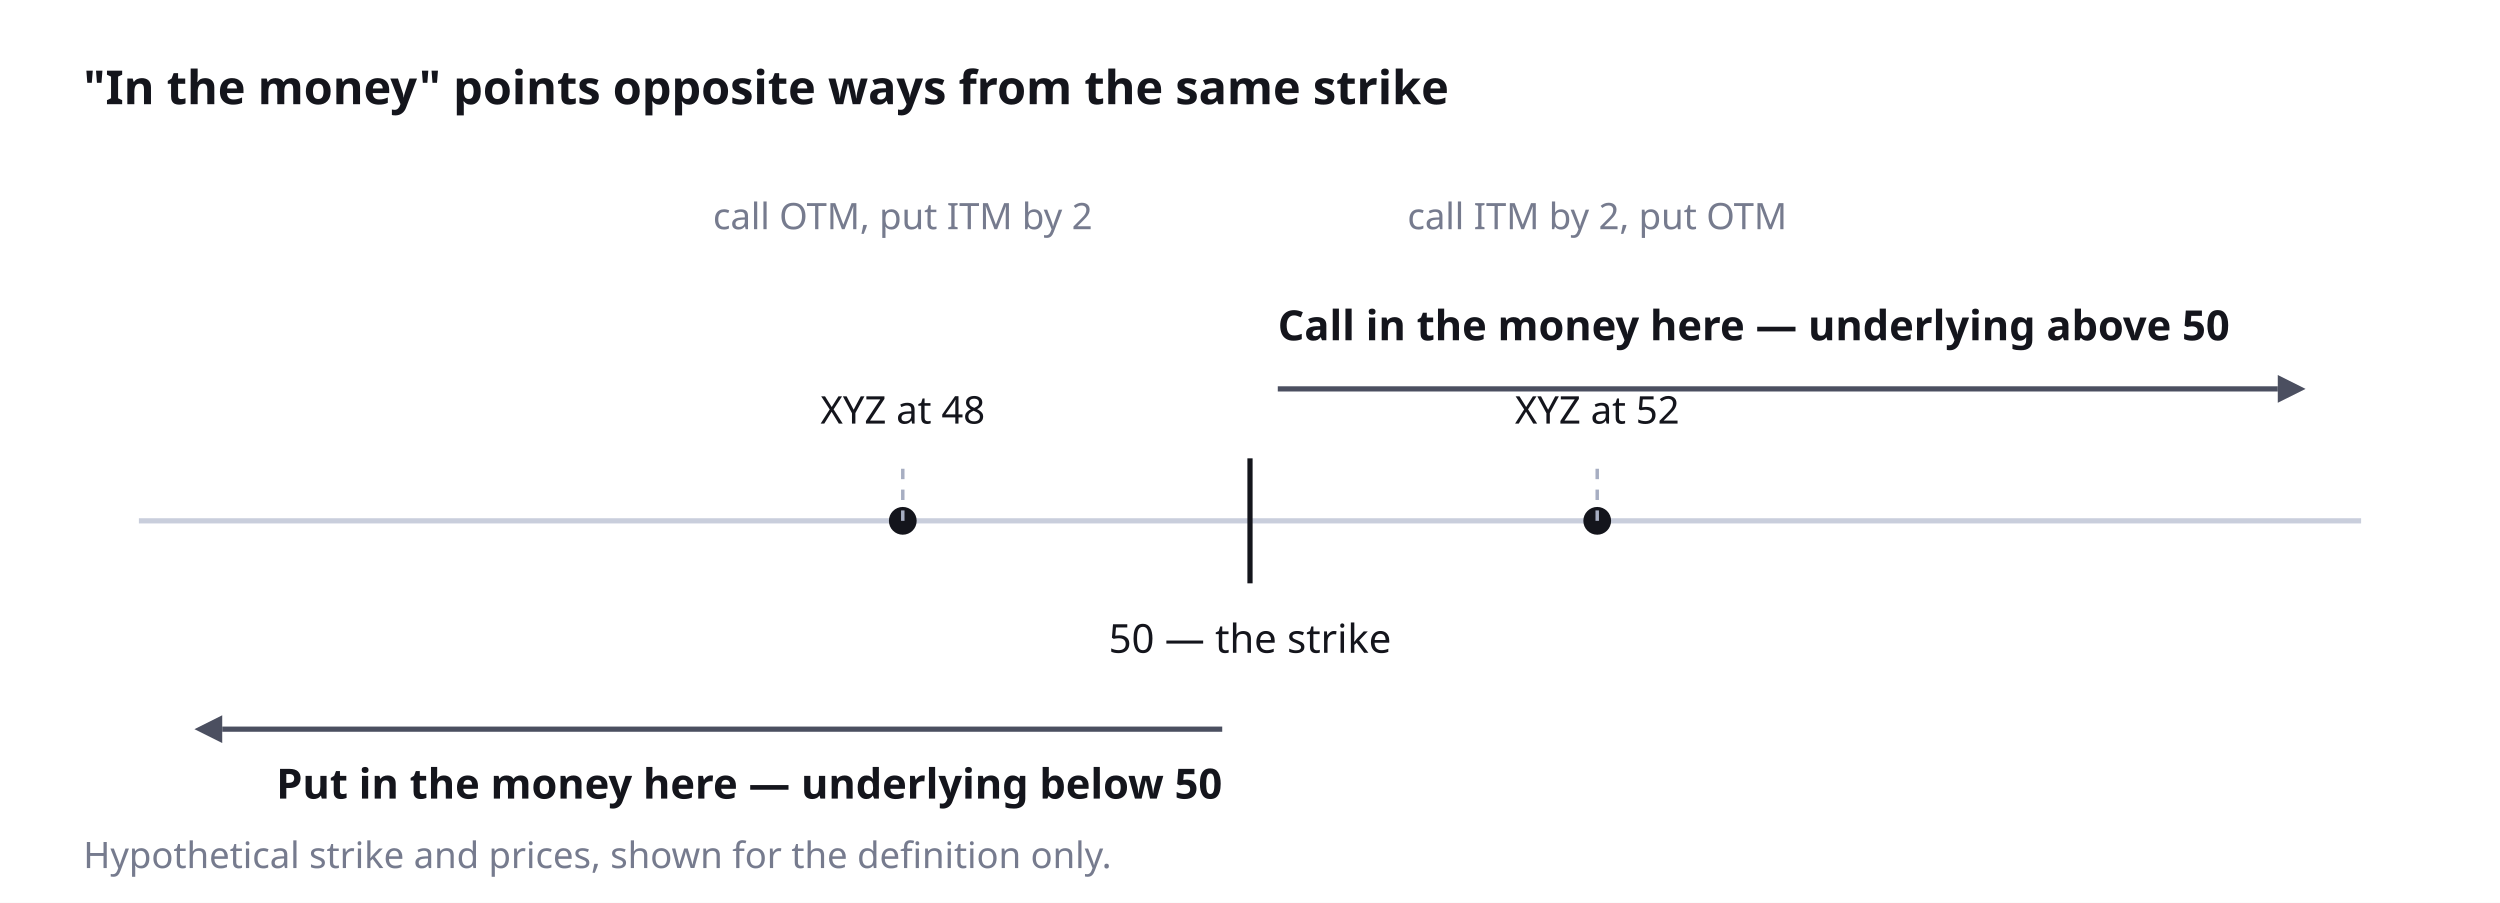
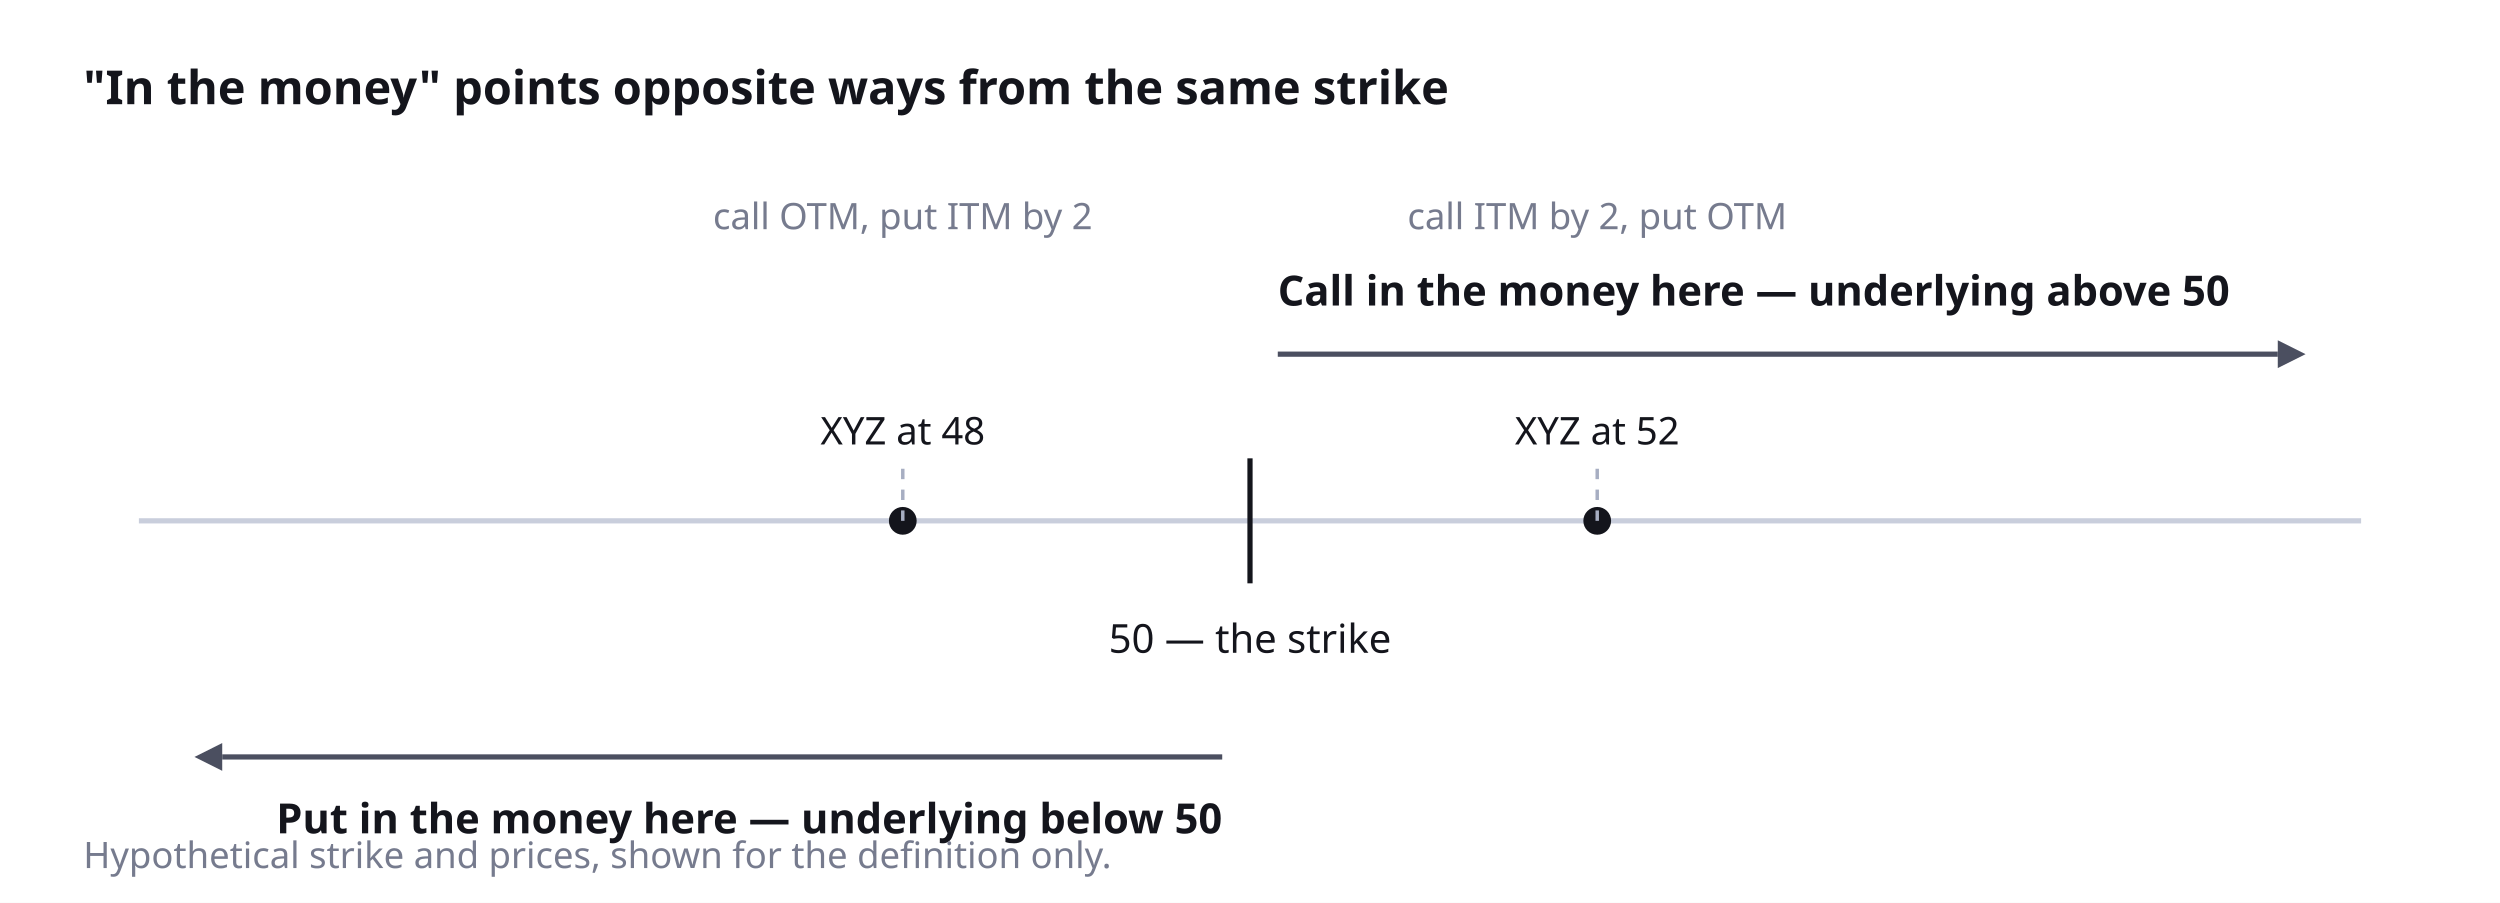
<svg xmlns="http://www.w3.org/2000/svg" viewBox="0 0 720 260" font-family="'IBM Plex Sans', system-ui, sans-serif" role="img" aria-label="A hypothetical 50 strike on a price line: the call's in-the-money region sits above the strike and the put's sits below it, so at 52 the call is in the money by 2 while the put is out of the money, and at 48 the two swap places.">
  <rect width="720" height="260" fill="#FFFFFF" />
  <text x="24" y="30" font-size="13.5" font-weight="600" fill="#14151C">"In the money" points opposite ways from the same strike</text>
  <line x1="40" y1="150" x2="680" y2="150" stroke="#C9CEDC" stroke-width="1.5" />
  <line x1="360" y1="132" x2="360" y2="168" stroke="#14151C" stroke-width="1.5" />
  <text x="360" y="188" font-size="11.5" fill="#14151C" text-anchor="middle" font-weight="500">50 — the strike</text>
-   <line x1="368" y1="112" x2="656" y2="112" stroke="#4B4F60" stroke-width="1.5" />
-   <path d="M656 108 L664 112 L656 116 Z" fill="#4B4F60" />
-   <text x="368" y="98" font-size="12" font-weight="600" fill="#14151C">Call in the money here — underlying above 50</text>
-   <line x1="352" y1="210" x2="64" y2="210" stroke="#4B4F60" stroke-width="1.5" />
-   <path d="M64 206 L56 210 L64 214 Z" fill="#4B4F60" />
-   <text x="352" y="230" font-size="12" font-weight="600" fill="#14151C" text-anchor="end">Put in the money here — underlying below 50</text>
+   <line x1="368" y1="102" x2="656" y2="102" stroke="#4B4F60" stroke-width="1.5" />
+   <path d="M656 98 L664 102 L656 106 Z" fill="#4B4F60" />
+   <text x="368" y="88" font-size="12" font-weight="600" fill="#14151C">Call in the money here — underlying above 50</text>
+   <line x1="352" y1="218" x2="64" y2="218" stroke="#4B4F60" stroke-width="1.5" />
+   <path d="M64 214 L56 218 L64 222 Z" fill="#4B4F60" />
+   <text x="352" y="240" font-size="12" font-weight="600" fill="#14151C" text-anchor="end">Put in the money here — underlying below 50</text>
  <circle cx="460" cy="150" r="4" fill="#14151C" />
-   <line x1="460" y1="150" x2="460" y2="132" stroke="#A7AEC2" stroke-width="1" stroke-dasharray="3 3" />
-   <text x="460" y="122" font-size="11" fill="#14151C" text-anchor="middle" font-weight="500">XYZ at 52</text>
+   <line x1="460" y1="150" x2="460" y2="134" stroke="#A7AEC2" stroke-width="1" stroke-dasharray="3 3" />
+   <text x="460" y="128" font-size="11" fill="#14151C" text-anchor="middle" font-weight="500">XYZ at 52</text>
  <text x="460" y="66" font-size="10.5" fill="#767B8E" text-anchor="middle">call ITM by 2, put OTM</text>
  <circle cx="260" cy="150" r="4" fill="#14151C" />
-   <line x1="260" y1="150" x2="260" y2="132" stroke="#A7AEC2" stroke-width="1" stroke-dasharray="3 3" />
-   <text x="260" y="122" font-size="11" fill="#14151C" text-anchor="middle" font-weight="500">XYZ at 48</text>
+   <line x1="260" y1="150" x2="260" y2="134" stroke="#A7AEC2" stroke-width="1" stroke-dasharray="3 3" />
+   <text x="260" y="128" font-size="11" fill="#14151C" text-anchor="middle" font-weight="500">XYZ at 48</text>
  <text x="260" y="66" font-size="10.5" fill="#767B8E" text-anchor="middle">call OTM, put ITM by 2</text>
  <text x="24" y="250" font-size="10.5" fill="#767B8E">Hypothetical strike and prices, shown for the definition only.</text>
</svg>
